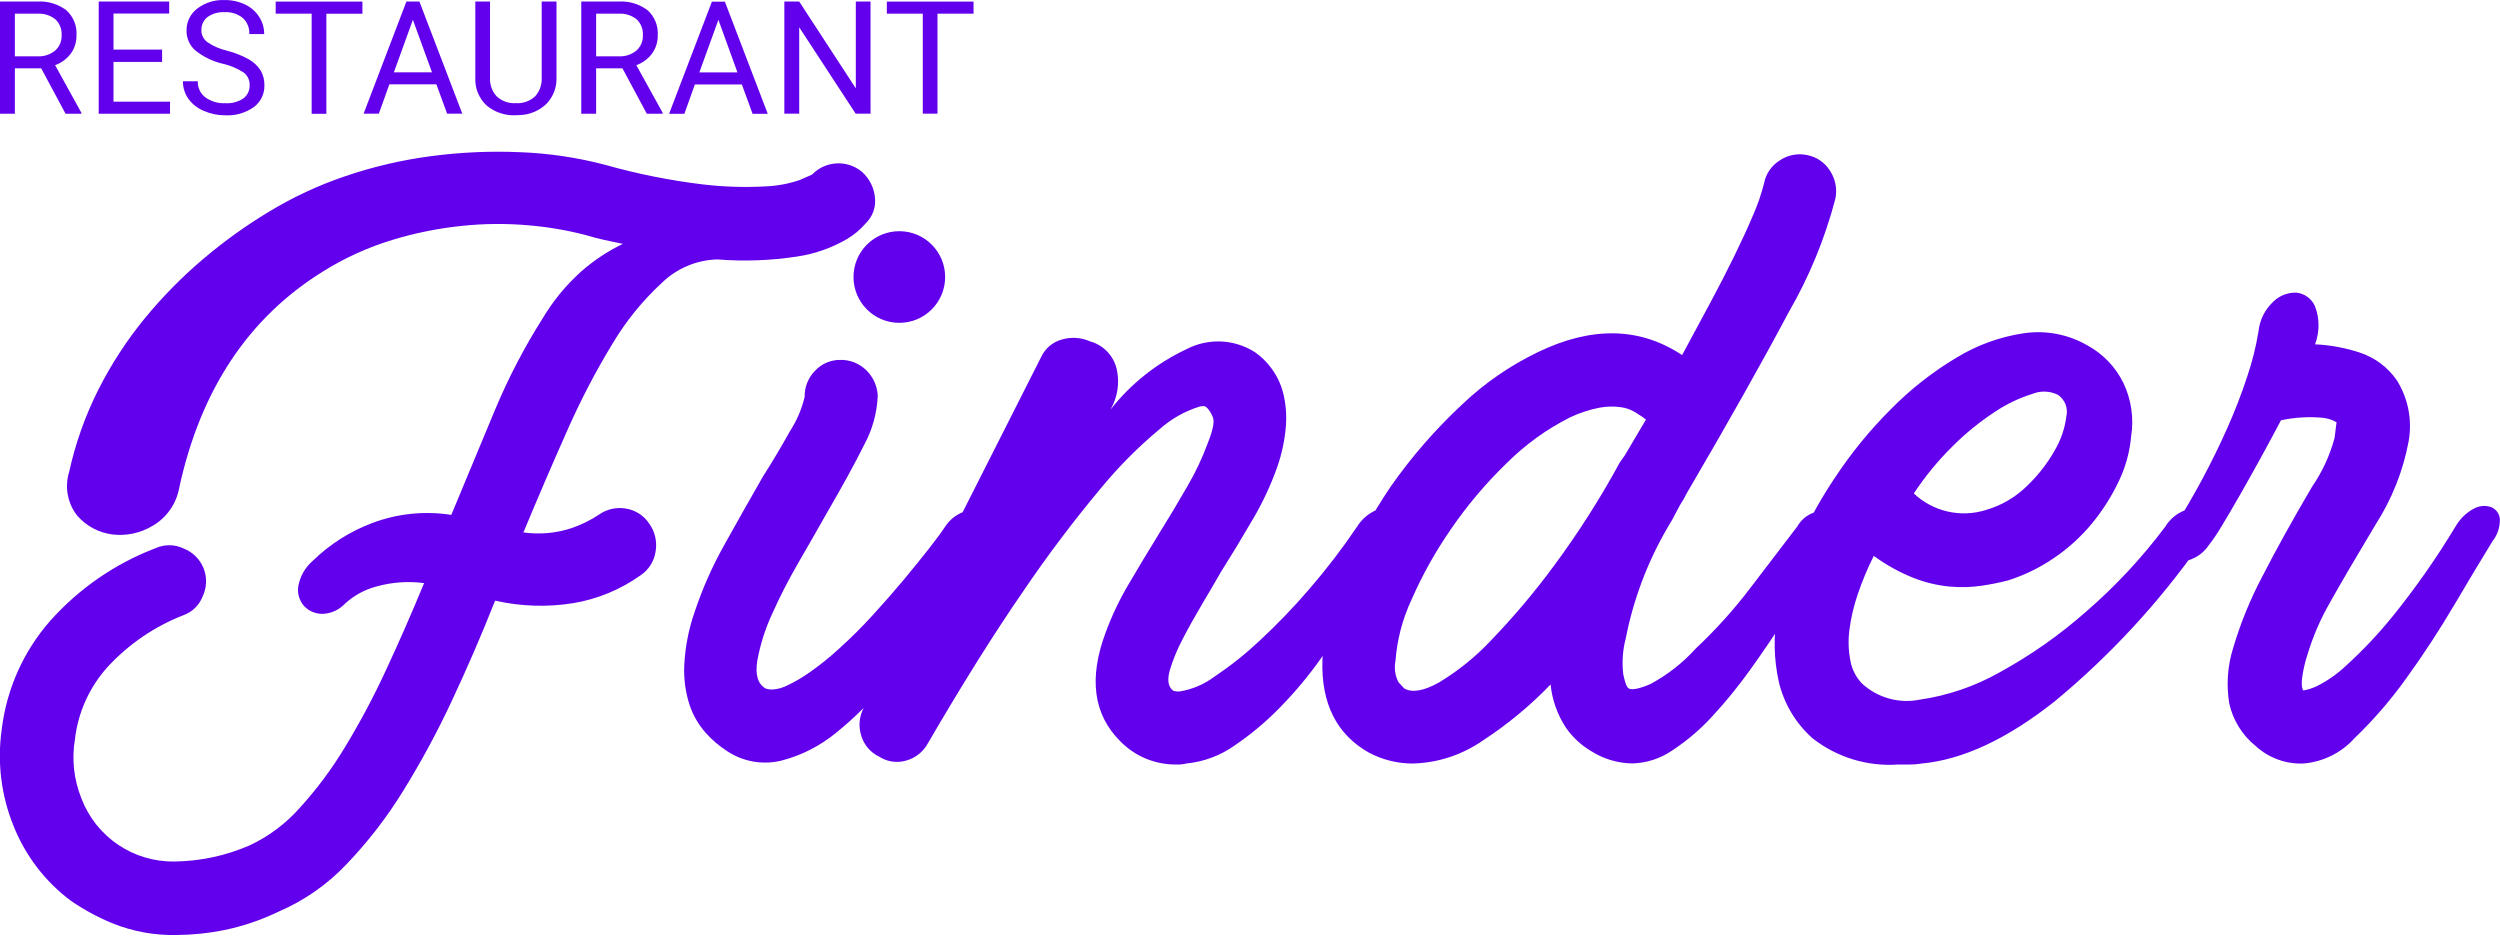
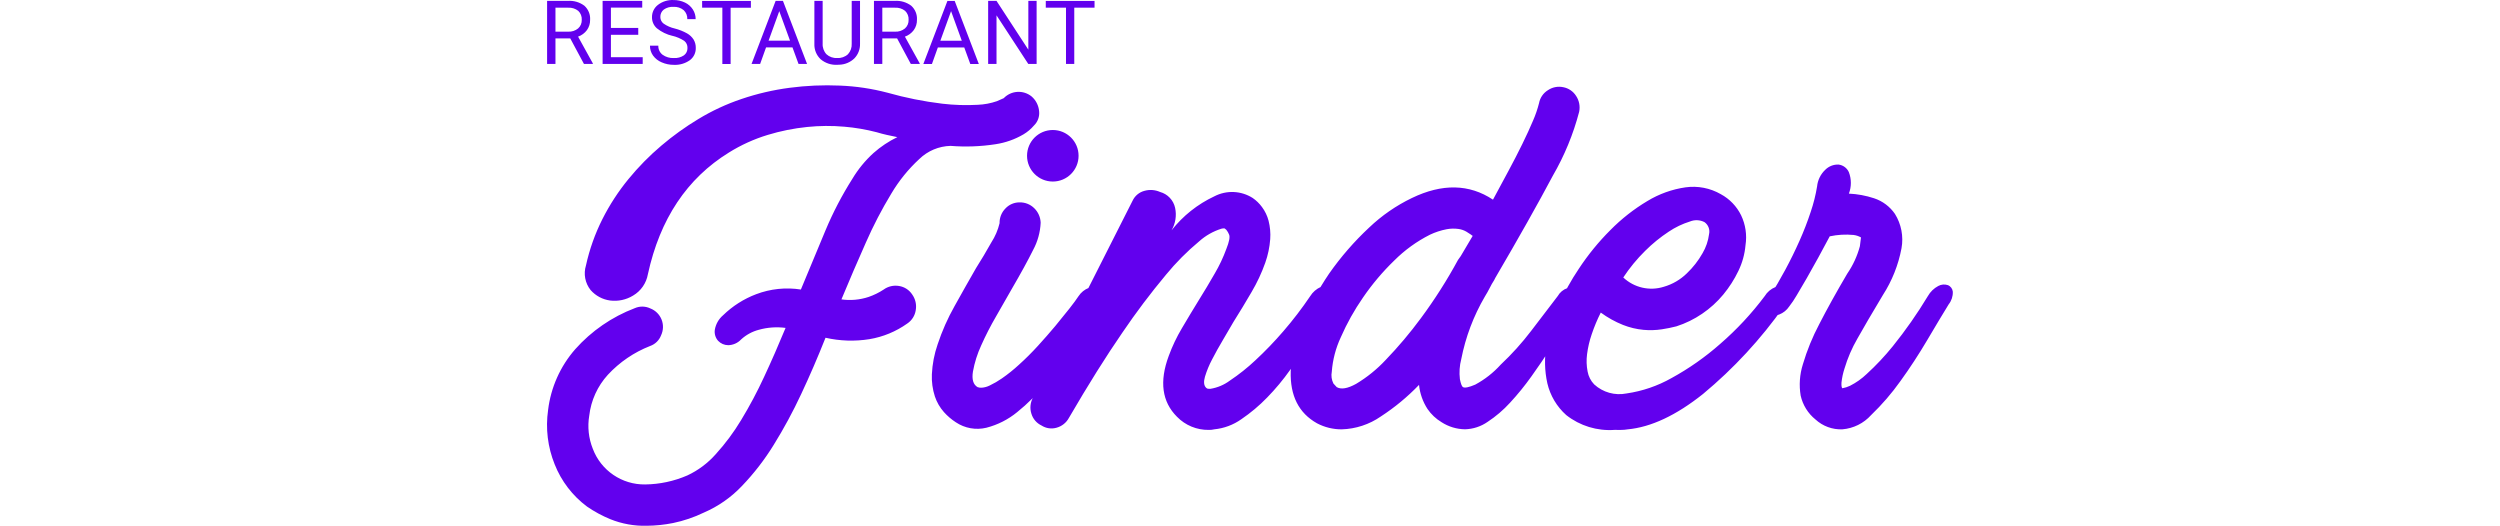
- <svg xmlns="http://www.w3.org/2000/svg" width="166.4" height="62.242" viewBox="0 0 166.4 62.242">
+ <svg xmlns="http://www.w3.org/2000/svg" width="166.4" height="35" viewBox="0 0 166.4 62.242">
  <g id="Grupo_29" data-name="Grupo 29" transform="translate(-97 -12.412)">
    <path id="Caminho_993" data-name="Caminho 993" d="M3.727-4.1H1.974v3.019H.984V-8.546H3.455a2.925,2.925,0,0,1,1.94.574A2.066,2.066,0,0,1,6.075-6.3,2.009,2.009,0,0,1,5.7-5.086a2.249,2.249,0,0,1-1.048.774L6.4-1.143v.062H5.347Zm-1.753-.8H3.486a1.706,1.706,0,0,0,1.166-.38A1.285,1.285,0,0,0,5.086-6.3a1.353,1.353,0,0,0-.413-1.063,1.747,1.747,0,0,0-1.192-.375H1.974Zm9.8.374H8.538v2.645H12.3v.8H7.554V-8.546h4.691v.8H8.538v2.4h3.235Zm4.047.123A4.628,4.628,0,0,1,13.977-5.3a1.709,1.709,0,0,1-.577-1.31,1.805,1.805,0,0,1,.7-1.458,2.8,2.8,0,0,1,1.833-.577,3.058,3.058,0,0,1,1.371.3,2.255,2.255,0,0,1,.933.82,2.1,2.1,0,0,1,.331,1.143h-.989a1.365,1.365,0,0,0-.431-1.068,1.751,1.751,0,0,0-1.215-.388,1.793,1.793,0,0,0-1.136.321,1.071,1.071,0,0,0-.408.891.963.963,0,0,0,.387.773,3.8,3.8,0,0,0,1.318.578,6.113,6.113,0,0,1,1.456.577,2.209,2.209,0,0,1,.779.736,1.878,1.878,0,0,1,.254.989,1.744,1.744,0,0,1-.707,1.453,3.016,3.016,0,0,1-1.892.546,3.508,3.508,0,0,1-1.435-.295,2.416,2.416,0,0,1-1.028-.807,1.97,1.97,0,0,1-.361-1.164h.989a1.286,1.286,0,0,0,.5,1.069,2.1,2.1,0,0,0,1.335.392A1.935,1.935,0,0,0,17.184-2.1a1.032,1.032,0,0,0,.415-.866,1.014,1.014,0,0,0-.384-.848A4.433,4.433,0,0,0,15.82-4.409Zm9.286-3.332h-2.4v6.659h-.979V-7.741H19.334v-.8h5.772ZM30.03-3.035H26.9l-.7,1.953H25.185l2.85-7.464H28.9l2.855,7.464h-1.01Zm-2.83-.8h2.538L28.466-7.331ZM38.024-8.546v5.075a2.381,2.381,0,0,1-.664,1.728,2.675,2.675,0,0,1-1.787.754l-.261.01a2.794,2.794,0,0,1-1.953-.661,2.365,2.365,0,0,1-.738-1.82V-8.546H33.6v5.055a1.707,1.707,0,0,0,.446,1.259,1.714,1.714,0,0,0,1.271.449,1.726,1.726,0,0,0,1.279-.446,1.7,1.7,0,0,0,.443-1.256v-5.06ZM42.415-4.1H40.662v3.019h-.989V-8.546h2.471a2.925,2.925,0,0,1,1.94.574A2.066,2.066,0,0,1,44.763-6.3a2.009,2.009,0,0,1-.377,1.215,2.249,2.249,0,0,1-1.048.774l1.753,3.168v.062H44.035Zm-1.753-.8h1.512a1.706,1.706,0,0,0,1.166-.38A1.285,1.285,0,0,0,43.774-6.3a1.353,1.353,0,0,0-.413-1.063,1.747,1.747,0,0,0-1.192-.375H40.662Zm9.7,1.871H47.236l-.7,1.953H45.519l2.85-7.464h.861l2.855,7.464h-1.01Zm-2.83-.8h2.538L48.8-7.331ZM58.927-1.082h-.989L54.18-6.834v5.752H53.19V-8.546h.989l3.768,5.778V-8.546h.979Zm6.856-6.659h-2.4v6.659h-.979V-7.741H60.011v-.8h5.772Z" transform="translate(96.016 21.061)" fill="#6200ee" />
    <path id="Caminho_994" data-name="Caminho 994" d="M20.869,33.644a11.435,11.435,0,0,1,3.926-2.5,10.4,10.4,0,0,1,5.289-.552L33,23.585a41.012,41.012,0,0,1,3.18-6.1,13.48,13.48,0,0,1,2.5-3.05,12.354,12.354,0,0,1,2.823-1.882q-.649-.13-1.233-.26t-1.233-.324a22.673,22.673,0,0,0-3.8-.649,23.2,23.2,0,0,0-4.413.032,24.515,24.515,0,0,0-4.673.941,19.263,19.263,0,0,0-4.575,2.077q-7.463,4.608-9.6,14.407a3.662,3.662,0,0,1-1.752,2.531,4.2,4.2,0,0,1-2.726.584,3.739,3.739,0,0,1-2.3-1.233,3.174,3.174,0,0,1-.552-2.92,23.251,23.251,0,0,1,1.947-5.484,25.826,25.826,0,0,1,3.083-4.737,30.627,30.627,0,0,1,3.894-3.959,33.323,33.323,0,0,1,4.38-3.147,25.558,25.558,0,0,1,5.094-2.369,29.642,29.642,0,0,1,5.711-1.33,34.028,34.028,0,0,1,5.938-.26,26.114,26.114,0,0,1,5.646.844,42.583,42.583,0,0,0,6.49,1.3,24.178,24.178,0,0,0,4.186.13A7.958,7.958,0,0,0,53.284,8.3q.681-.292.811-.357a2.444,2.444,0,0,1,3.31-.195,2.61,2.61,0,0,1,.876,1.72,2.043,2.043,0,0,1-.617,1.72,4.917,4.917,0,0,1-1.233,1.038,9.266,9.266,0,0,1-3.31,1.168,22.9,22.9,0,0,1-5.321.195,5.506,5.506,0,0,0-3.7,1.558,18.143,18.143,0,0,0-3.31,4.088,49.707,49.707,0,0,0-3.018,5.808q-1.46,3.277-2.888,6.717A7.057,7.057,0,0,0,38.1,31.47a7.952,7.952,0,0,0,1.785-.876,2.4,2.4,0,0,1,1.817-.422,2.291,2.291,0,0,1,1.558,1.006,2.452,2.452,0,0,1,.422,1.85,2.309,2.309,0,0,1-1.006,1.59,10.776,10.776,0,0,1-4.478,1.85A13.641,13.641,0,0,1,33,36.3q-1.363,3.439-2.888,6.684a57.827,57.827,0,0,1-3.245,6,29.02,29.02,0,0,1-3.764,4.867,13.642,13.642,0,0,1-4.51,3.147,15.687,15.687,0,0,1-3.634,1.233,16.578,16.578,0,0,1-3.115.324,10.761,10.761,0,0,1-4.316-.779,14.778,14.778,0,0,1-2.758-1.493,11.524,11.524,0,0,1-3.829-5,12.431,12.431,0,0,1-.779-6.425,13.356,13.356,0,0,1,3.212-7.2A18,18,0,0,1,10.421,32.8a2.212,2.212,0,0,1,1.85.032,2.339,2.339,0,0,1,1.265,3.18,2.144,2.144,0,0,1-1.3,1.265,13.543,13.543,0,0,0-5,3.407A8.65,8.65,0,0,0,5.034,45.52a7.3,7.3,0,0,0,.422,3.926,6.519,6.519,0,0,0,6.2,4.218,12.932,12.932,0,0,0,5-1.071,10.312,10.312,0,0,0,3.342-2.5,25.674,25.674,0,0,0,3.018-4.056,51.413,51.413,0,0,0,2.726-5.127q1.3-2.791,2.531-5.776a7.9,7.9,0,0,0-3.18.227A4.967,4.967,0,0,0,23.01,36.5a2.152,2.152,0,0,1-1.525.681,1.67,1.67,0,0,1-1.2-.519,1.624,1.624,0,0,1-.389-1.3A2.888,2.888,0,0,1,20.869,33.644ZM48.417,46.3a7,7,0,0,1-1.4-1.2,5.338,5.338,0,0,1-1.071-1.85,7.435,7.435,0,0,1-.357-2.628,12.616,12.616,0,0,1,.681-3.537,25.661,25.661,0,0,1,2.012-4.543q1.3-2.336,2.531-4.478.909-1.428,1.817-3.05a7.365,7.365,0,0,0,.973-2.271,2.4,2.4,0,0,1,.7-1.752,2.262,2.262,0,0,1,1.666-.714,2.392,2.392,0,0,1,1.729.681,2.519,2.519,0,0,1,.769,1.72,7.487,7.487,0,0,1-.9,3.245q-.9,1.817-2.562,4.673-.768,1.363-1.8,3.147a35.935,35.935,0,0,0-1.781,3.472,12.827,12.827,0,0,0-.973,3.083q-.227,1.4.552,1.85a1.229,1.229,0,0,0,.487.065,2.48,2.48,0,0,0,.941-.26,10.109,10.109,0,0,0,1.453-.844,18.9,18.9,0,0,0,2.021-1.622q1.153-1.038,2.247-2.239T60.2,34.909q.941-1.136,1.655-2.044t1.1-1.493a2.549,2.549,0,0,1,1.2-.973,1.393,1.393,0,0,1,1.071.032,1.03,1.03,0,0,1,.552.811,1.855,1.855,0,0,1-.487,1.363,16.153,16.153,0,0,0-1.168,1.882q-.844,1.493-2.142,3.375t-2.914,3.861A22.141,22.141,0,0,1,55.69,45.1a9.436,9.436,0,0,1-3.641,1.85A4.568,4.568,0,0,1,48.417,46.3Zm14.537-31.54a3.05,3.05,0,1,1-6.1,0,3.05,3.05,0,1,1,6.1,0ZM78.367,47.207A5.128,5.128,0,0,1,74.6,45.65q-2.661-2.661-.973-7.2a19.52,19.52,0,0,1,1.558-3.277q.973-1.655,2.012-3.342.973-1.558,1.882-3.147a17.761,17.761,0,0,0,1.363-2.888q.519-1.3.324-1.72a2.126,2.126,0,0,0-.324-.552.923.923,0,0,0-.195-.162.906.906,0,0,0-.389.032,7.158,7.158,0,0,0-2.628,1.493A29.375,29.375,0,0,0,73.3,28.842a85.685,85.685,0,0,0-5.159,6.847q-2.888,4.186-6.327,10.091a2.365,2.365,0,0,1-1.46,1.168,2.17,2.17,0,0,1-1.785-.26,2.257,2.257,0,0,1-1.2-1.4,2.4,2.4,0,0,1,.162-1.85L69.346,20.081a2.145,2.145,0,0,1,1.4-1.168,2.727,2.727,0,0,1,1.85.13,2.5,2.5,0,0,1,1.785,1.882,3.74,3.74,0,0,1-.422,2.661,14.01,14.01,0,0,1,5.062-4.024,4.55,4.55,0,0,1,4.543.195,4.659,4.659,0,0,1,1.1,1.071,4.713,4.713,0,0,1,.779,1.622,6.841,6.841,0,0,1,.195,2.174,10.739,10.739,0,0,1-.584,2.791,19.848,19.848,0,0,1-1.622,3.472q-1.038,1.785-2.142,3.537-.519.909-1.233,2.109t-1.3,2.336a11.426,11.426,0,0,0-.844,2.044q-.26.909.13,1.3a.508.508,0,0,0,.13.1,1.273,1.273,0,0,0,.389.032,5.271,5.271,0,0,0,2.3-.973,23.485,23.485,0,0,0,3.018-2.4,42.443,42.443,0,0,0,3.31-3.439,43.833,43.833,0,0,0,3.18-4.153,2.835,2.835,0,0,1,1.265-1.1,1.314,1.314,0,0,1,1.1-.032,1,1,0,0,1,.487.844,2.269,2.269,0,0,1-.519,1.46q-.195.324-.844,1.493t-1.622,2.726Q89.269,38.316,88,40.1a27.042,27.042,0,0,1-2.726,3.277,19.571,19.571,0,0,1-3.05,2.563,6.686,6.686,0,0,1-3.212,1.2A2.277,2.277,0,0,1,78.367,47.207ZM94.1,47.142a6.2,6.2,0,0,1-2.92-.714q-3.245-1.817-3.115-6.165a15.887,15.887,0,0,1,1.265-5.451,33.794,33.794,0,0,1,3.277-6.1,34.58,34.58,0,0,1,4.737-5.451,19.8,19.8,0,0,1,5.062-3.5q5.386-2.6,9.6.195l1.817-3.375q.909-1.687,1.655-3.212t1.265-2.758a13.24,13.24,0,0,0,.714-2.077A2.3,2.3,0,0,1,118.505,7a2.359,2.359,0,0,1,1.817-.357,2.3,2.3,0,0,1,1.525,1.038,2.48,2.48,0,0,1,.357,1.882,30.509,30.509,0,0,1-3.115,7.56q-2.6,4.9-6.814,12.1l-.13.26a8.488,8.488,0,0,0-.519.909q-.26.519-.584,1.038a23.666,23.666,0,0,0-2.791,7.4,6.369,6.369,0,0,0-.162,2.369q.162.811.357.941.324.195,1.46-.292a11.231,11.231,0,0,0,3.018-2.369,32.4,32.4,0,0,0,3.6-3.991q1.72-2.239,3.147-4.121a2.071,2.071,0,0,1,1.136-.941,1.392,1.392,0,0,1,1.038.065,1.12,1.12,0,0,1,.552.779,1.755,1.755,0,0,1-.389,1.33,20.182,20.182,0,0,0-1.33,1.979q-.811,1.33-1.85,2.953t-2.271,3.342a31.6,31.6,0,0,1-2.531,3.115,14.034,14.034,0,0,1-2.661,2.271,4.918,4.918,0,0,1-2.661.876,5.241,5.241,0,0,1-2.791-.844,5.325,5.325,0,0,1-1.655-1.558,6.418,6.418,0,0,1-1.006-2.855,25.651,25.651,0,0,1-4.51,3.732A8.559,8.559,0,0,1,94.1,47.142Zm15.51-22.908q-.065,0-.195-.13-.195-.13-.552-.357a2.524,2.524,0,0,0-.941-.324,4.389,4.389,0,0,0-1.4.032,8.314,8.314,0,0,0-1.979.649,16.449,16.449,0,0,0-4.218,3.05,28.539,28.539,0,0,0-3.7,4.38,27.838,27.838,0,0,0-2.628,4.7,11.707,11.707,0,0,0-1.071,4.088,2.186,2.186,0,0,0,.195,1.4q.26.292.389.422.779.454,2.3-.389A16.136,16.136,0,0,0,99.3,38.933a49.379,49.379,0,0,0,4.186-4.965,58.288,58.288,0,0,0,4.38-6.879l.324-.454ZM126.39,47.207a8.277,8.277,0,0,1-5.711-1.752,7.254,7.254,0,0,1-2.239-3.764,11.657,11.657,0,0,1-.1-4.51,19.247,19.247,0,0,1,1.428-4.7,28.027,28.027,0,0,1,2.4-4.348,28.988,28.988,0,0,1,3.732-4.575,21.829,21.829,0,0,1,4.381-3.439,11.993,11.993,0,0,1,4.51-1.622,6.555,6.555,0,0,1,4.186.811,5.691,5.691,0,0,1,2.4,2.5,6.051,6.051,0,0,1,.519,3.537,8.7,8.7,0,0,1-.844,3.05,13.577,13.577,0,0,1-1.785,2.791,11.931,11.931,0,0,1-2.5,2.271,11.742,11.742,0,0,1-3.05,1.493A16.834,16.834,0,0,1,132,35.3a8.971,8.971,0,0,1-2.174.065,8.832,8.832,0,0,1-2.434-.584,11.965,11.965,0,0,1-2.628-1.46,19.6,19.6,0,0,0-1.071,2.563,11.949,11.949,0,0,0-.552,2.369,6.381,6.381,0,0,0,.065,2.044,2.939,2.939,0,0,0,.779,1.525,4.394,4.394,0,0,0,3.829,1.071,15.247,15.247,0,0,0,5.321-1.817,31.725,31.725,0,0,0,5.776-4.056,36.148,36.148,0,0,0,5.257-5.646,2.619,2.619,0,0,1,1.265-1.071,1.379,1.379,0,0,1,1.1,0,1,1,0,0,1,.487.844,2.164,2.164,0,0,1-.584,1.46,53.708,53.708,0,0,1-9.572,10.351q-4.77,3.8-8.923,4.186a4.729,4.729,0,0,1-.779.065Zm1.038-18.041a4.862,4.862,0,0,0,4.8,1.1,6.442,6.442,0,0,0,2.726-1.59,10.223,10.223,0,0,0,1.85-2.369,5.918,5.918,0,0,0,.779-2.271,1.363,1.363,0,0,0-.552-1.428,2.066,2.066,0,0,0-1.72-.065,9.622,9.622,0,0,0-2.5,1.2,17.893,17.893,0,0,0-2.791,2.271A19.524,19.524,0,0,0,127.428,29.166Zm17.36,2.206q.909-1.428,1.817-3.115t1.687-3.439a36.1,36.1,0,0,0,1.33-3.439,18.725,18.725,0,0,0,.746-2.985,3.142,3.142,0,0,1,.973-1.979A2.1,2.1,0,0,1,152.9,15.8a1.529,1.529,0,0,1,1.233.909,3.547,3.547,0,0,1,0,2.531,11.159,11.159,0,0,1,2.985.552,4.818,4.818,0,0,1,2.466,1.85,5.751,5.751,0,0,1,.779,4.056,15.49,15.49,0,0,1-2.206,5.549q-1.947,3.245-3.018,5.159a16.451,16.451,0,0,0-1.525,3.537,8.228,8.228,0,0,0-.357,1.655q-.032.552.1.681a3.483,3.483,0,0,0,.909-.292,8.236,8.236,0,0,0,1.979-1.4,30.037,30.037,0,0,0,3.083-3.277,53.436,53.436,0,0,0,4.153-5.938,3.065,3.065,0,0,1,1.233-1.2,1.428,1.428,0,0,1,1.136-.1.936.936,0,0,1,.584.779,2.263,2.263,0,0,1-.487,1.493q-1.038,1.687-2.531,4.218t-3.18,4.867a28.392,28.392,0,0,1-3.472,4.024,5.134,5.134,0,0,1-3.407,1.687,4.436,4.436,0,0,1-3.18-1.168,5.037,5.037,0,0,1-1.752-2.823,7.965,7.965,0,0,1,.26-3.7,25.8,25.8,0,0,1,1.947-4.77q1.363-2.661,3.31-5.97a10.5,10.5,0,0,0,1.493-3.245q.13-.973.13-1.038a2.353,2.353,0,0,0-.876-.292,9.257,9.257,0,0,0-2.823.162q-.649,1.233-1.363,2.531t-1.363,2.434q-.649,1.136-1.2,2.044a11.628,11.628,0,0,1-.876,1.3,2.49,2.49,0,0,1-1.168.941,1.5,1.5,0,0,1-1.1.032.854.854,0,0,1-.519-.746A2.429,2.429,0,0,1,144.788,31.373Z" transform="translate(96.955 16.09)" fill="#6200ee" />
  </g>
</svg>
